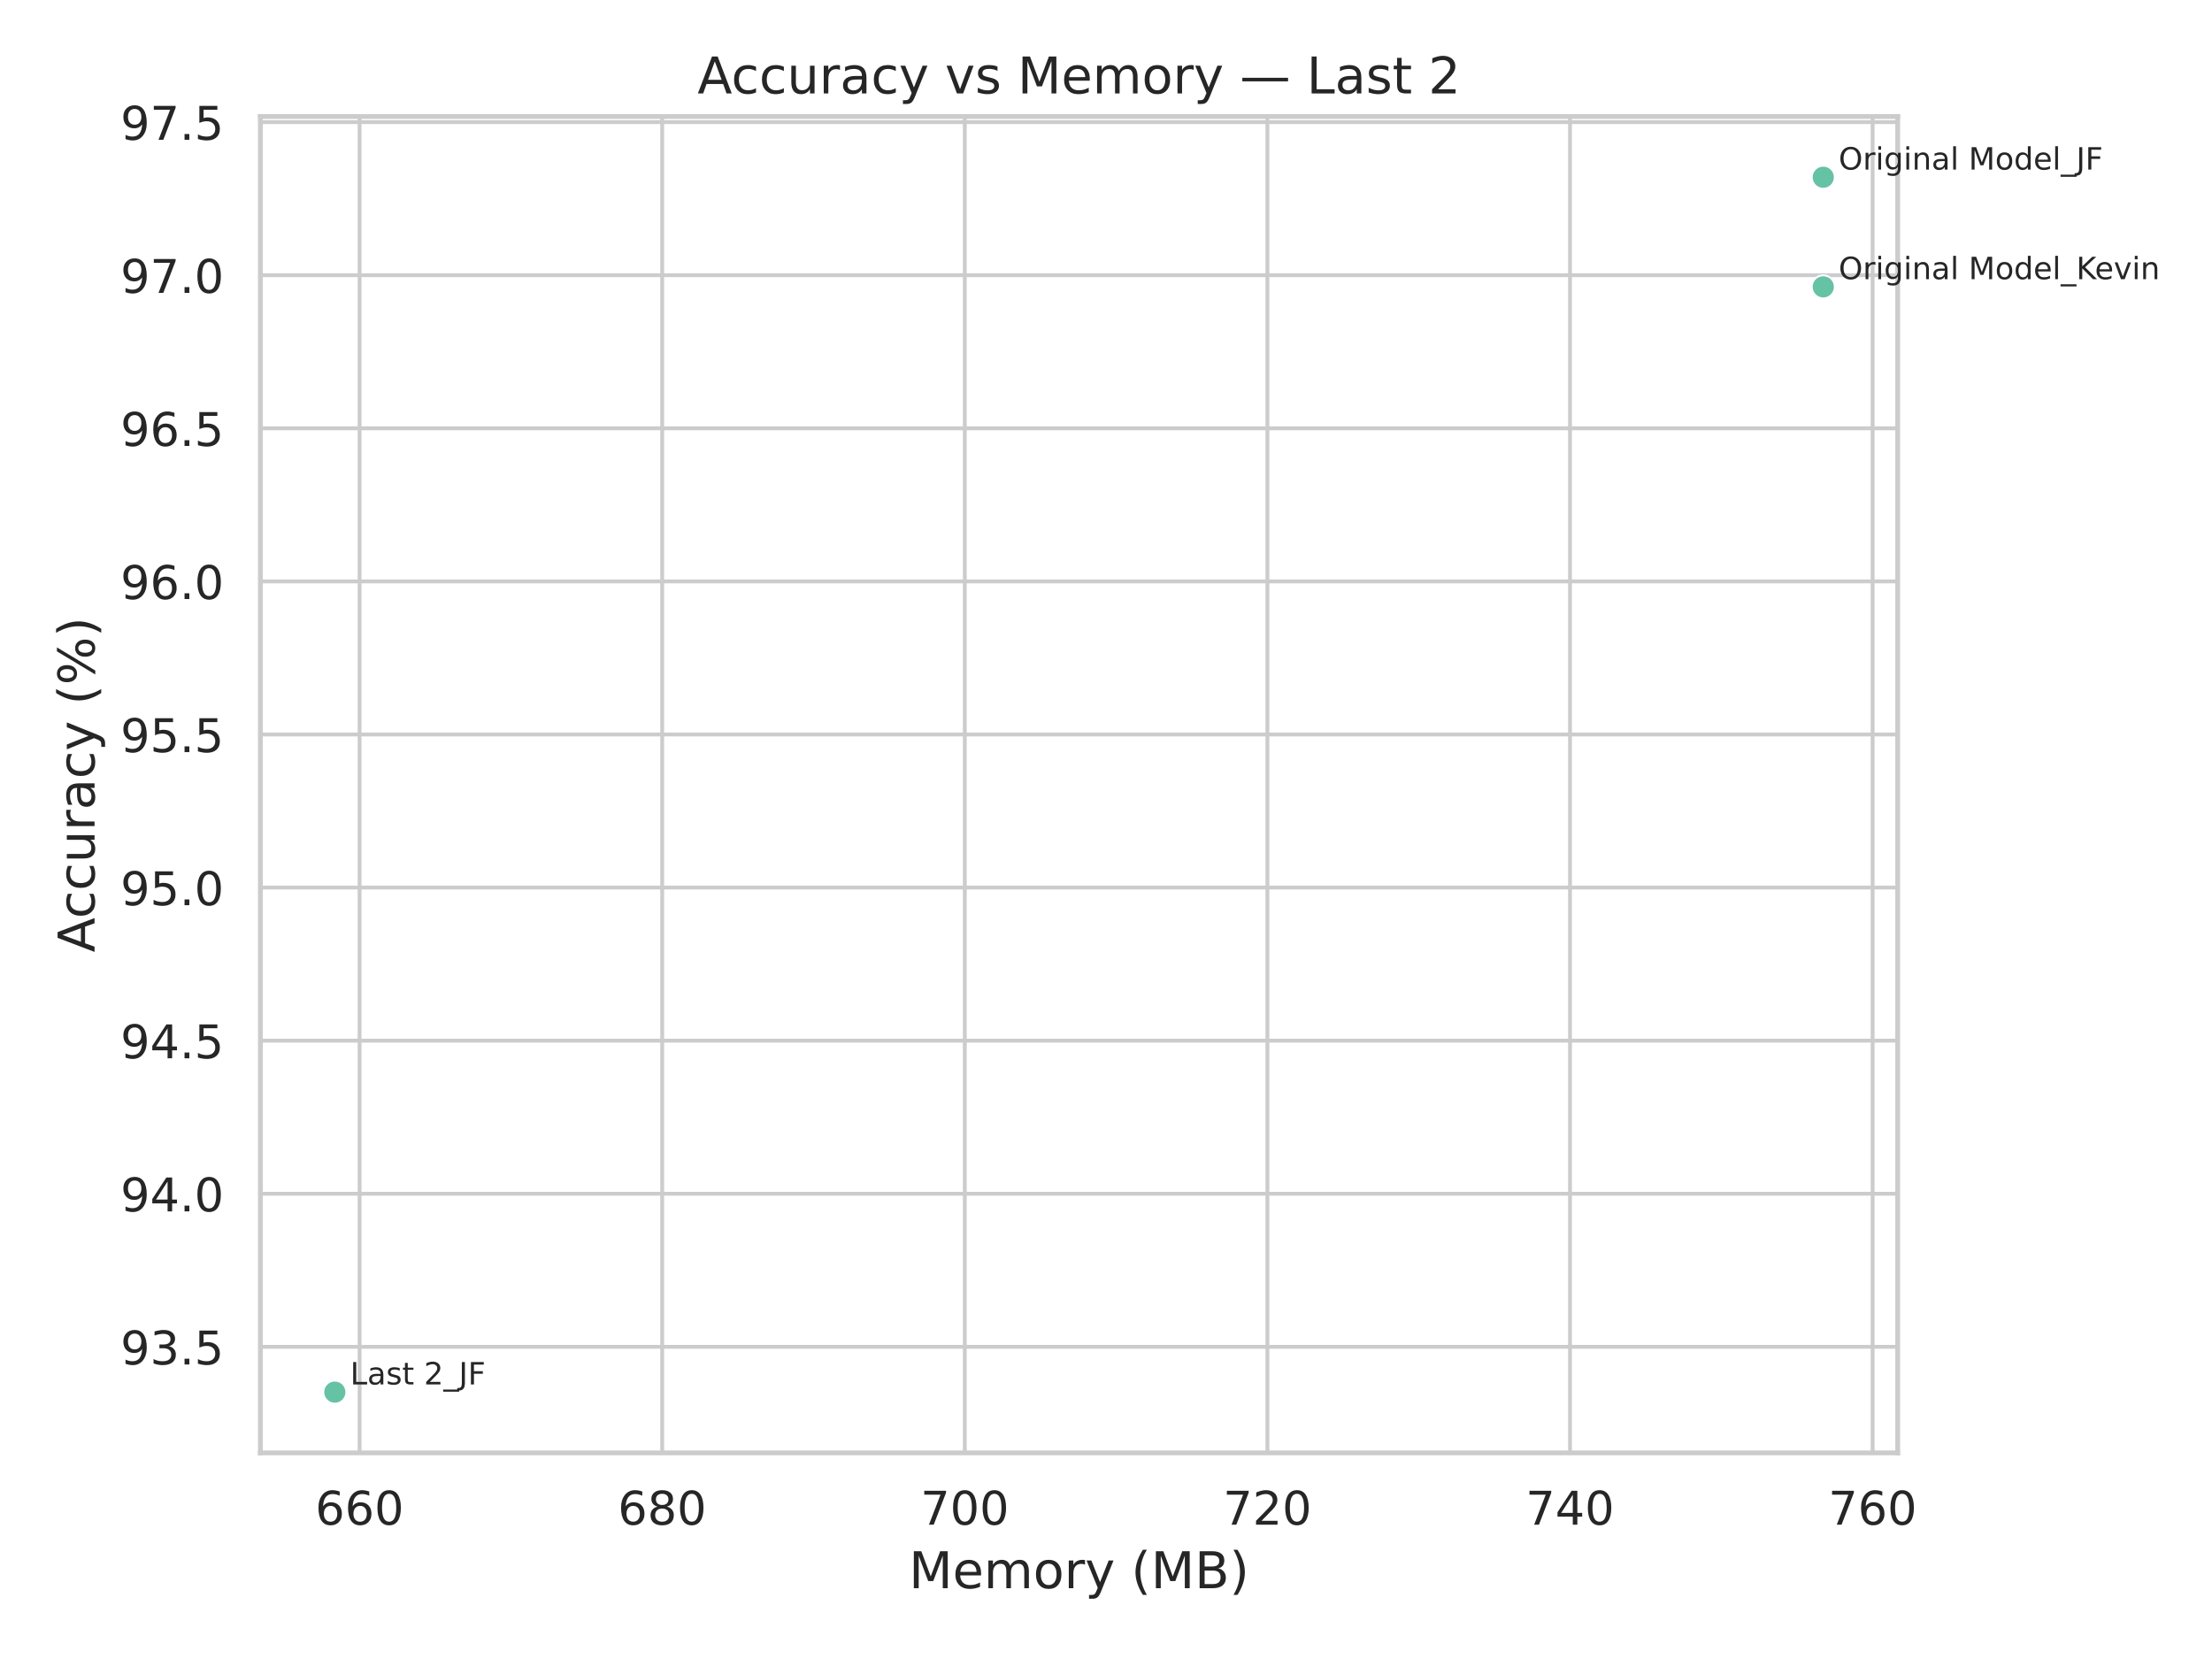
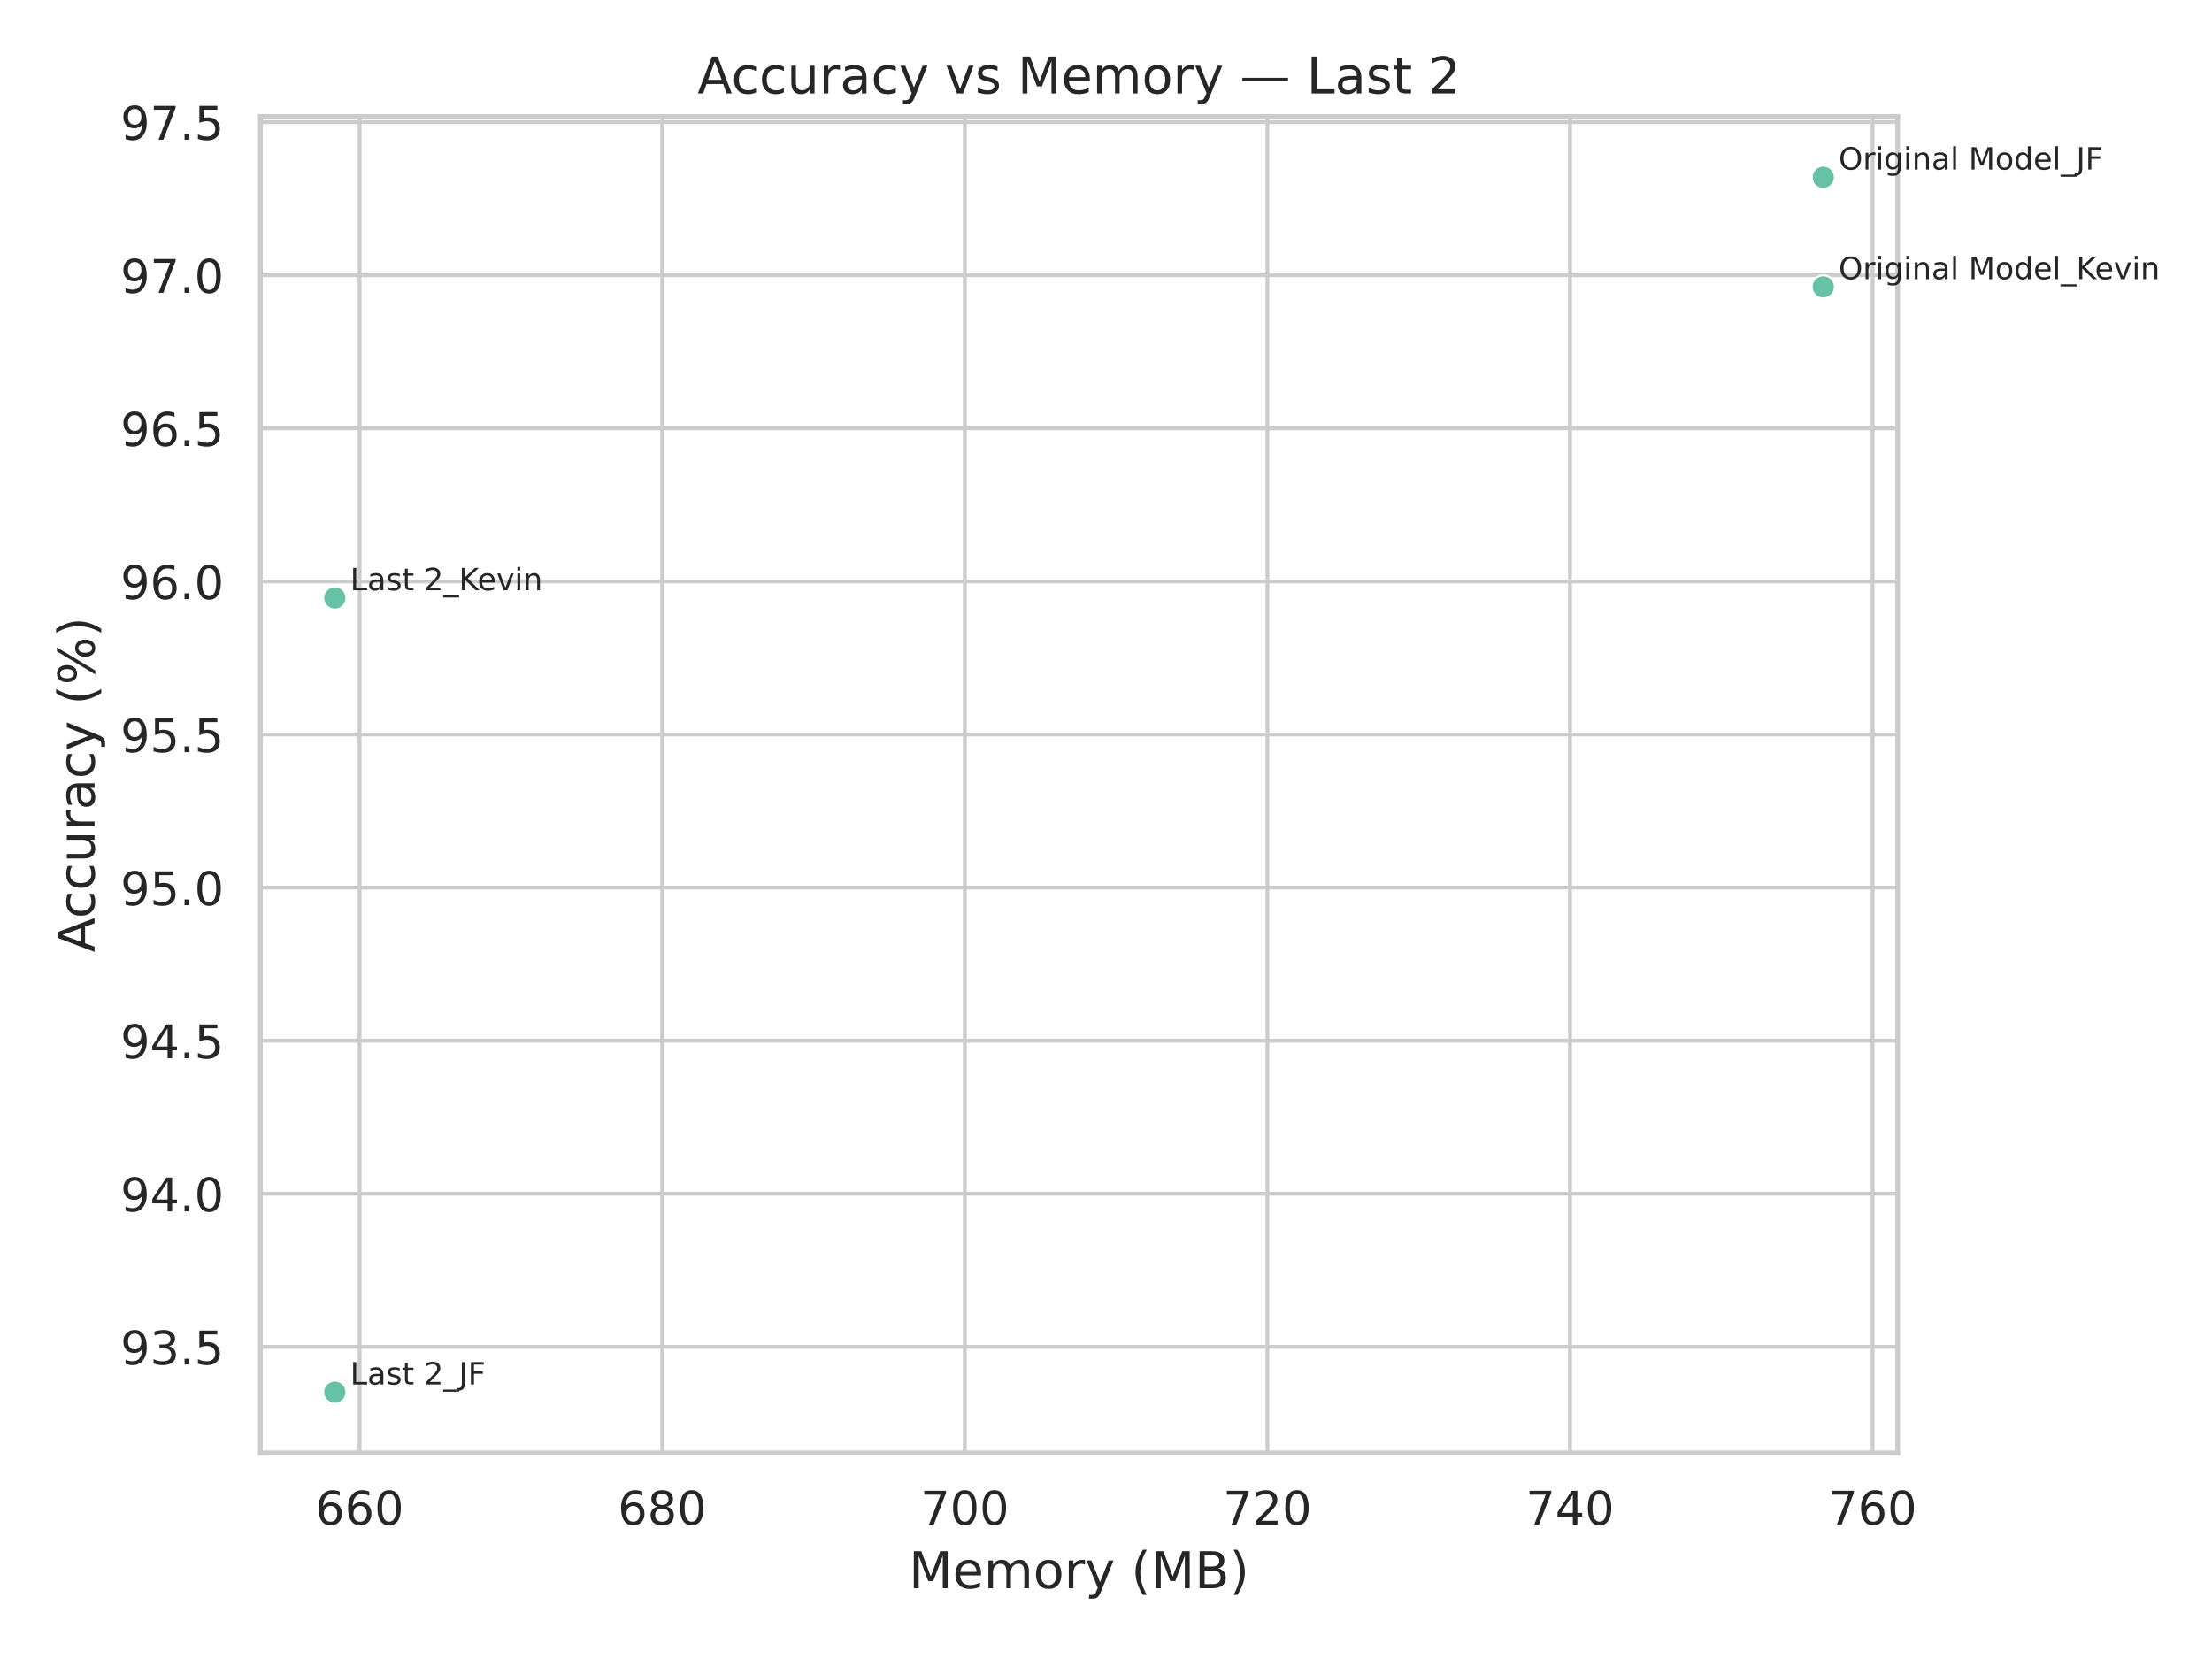
<svg xmlns="http://www.w3.org/2000/svg" xmlns:xlink="http://www.w3.org/1999/xlink" width="576pt" height="432pt" viewBox="0 0 576 432" version="1.1">
  <defs>
    <style type="text/css">*{stroke-linejoin: round; stroke-linecap: butt}</style>
  </defs>
  <g id="figure_1">
    <g id="patch_1">
      <path d="M 0 432  L 576 432  L 576 0  L 0 0  z " style="fill: #ffffff" />
    </g>
    <g id="axes_1">
      <g id="patch_2">
        <path d="M 67.806 378.324  L 494.155 378.324  L 494.155 30.336  L 67.806 30.336  z " style="fill: #ffffff" />
      </g>
      <g id="matplotlib.axis_1">
        <g id="xtick_1">
          <g id="line2d_1">
-             <path d="M 93.634 378.324  L 93.634 30.336  " clip-path="url(#p30d07619f2)" style="fill: none; stroke: #cccccc; stroke-linecap: round" />
+             <path d="M 93.634 378.324  L 93.634 30.336  " clip-path="url(#pe43fe1c347)" style="fill: none; stroke: #cccccc; stroke-linecap: round" />
          </g>
          <g id="text_1">
            <g style="fill: #262626" transform="translate(82.0861 397.0181) scale(0.121 -0.121)">
              <defs>
                <path id="DejaVuSans-36" d="M 2113 2584  Q 1688 2584 1439 2293  Q 1191 2003 1191 1497  Q 1191 994 1439 701  Q 1688 409 2113 409  Q 2538 409 2786 701  Q 3034 994 3034 1497  Q 3034 2003 2786 2293  Q 2538 2584 2113 2584  z M 3366 4563  L 3366 3988  Q 3128 4100 2886 4159  Q 2644 4219 2406 4219  Q 1781 4219 1451 3797  Q 1122 3375 1075 2522  Q 1259 2794 1537 2939  Q 1816 3084 2150 3084  Q 2853 3084 3261 2657  Q 3669 2231 3669 1497  Q 3669 778 3244 343  Q 2819 -91 2113 -91  Q 1303 -91 875 529  Q 447 1150 447 2328  Q 447 3434 972 4092  Q 1497 4750 2381 4750  Q 2619 4750 2861 4703  Q 3103 4656 3366 4563  z " transform="scale(0.015625)" />
                <path id="DejaVuSans-30" d="M 2034 4250  Q 1547 4250 1301 3770  Q 1056 3291 1056 2328  Q 1056 1369 1301 889  Q 1547 409 2034 409  Q 2525 409 2770 889  Q 3016 1369 3016 2328  Q 3016 3291 2770 3770  Q 2525 4250 2034 4250  z M 2034 4750  Q 2819 4750 3233 4129  Q 3647 3509 3647 2328  Q 3647 1150 3233 529  Q 2819 -91 2034 -91  Q 1250 -91 836 529  Q 422 1150 422 2328  Q 422 3509 836 4129  Q 1250 4750 2034 4750  z " transform="scale(0.015625)" />
              </defs>
              <use xlink:href="#DejaVuSans-36" />
              <use xlink:href="#DejaVuSans-36" transform="translate(63.62305 0)" />
              <use xlink:href="#DejaVuSans-30" transform="translate(127.2461 0)" />
            </g>
          </g>
        </g>
        <g id="xtick_2">
          <g id="line2d_2">
-             <path d="M 172.433 378.324  L 172.433 30.336  " clip-path="url(#p30d07619f2)" style="fill: none; stroke: #cccccc; stroke-linecap: round" />
+             <path d="M 172.433 378.324  L 172.433 30.336  " clip-path="url(#pe43fe1c347)" style="fill: none; stroke: #cccccc; stroke-linecap: round" />
          </g>
          <g id="text_2">
            <g style="fill: #262626" transform="translate(160.8846 397.0181) scale(0.121 -0.121)">
              <defs>
                <path id="DejaVuSans-38" d="M 2034 2216  Q 1584 2216 1326 1975  Q 1069 1734 1069 1313  Q 1069 891 1326 650  Q 1584 409 2034 409  Q 2484 409 2743 651  Q 3003 894 3003 1313  Q 3003 1734 2745 1975  Q 2488 2216 2034 2216  z M 1403 2484  Q 997 2584 770 2862  Q 544 3141 544 3541  Q 544 4100 942 4425  Q 1341 4750 2034 4750  Q 2731 4750 3128 4425  Q 3525 4100 3525 3541  Q 3525 3141 3298 2862  Q 3072 2584 2669 2484  Q 3125 2378 3379 2068  Q 3634 1759 3634 1313  Q 3634 634 3220 271  Q 2806 -91 2034 -91  Q 1263 -91 848 271  Q 434 634 434 1313  Q 434 1759 690 2068  Q 947 2378 1403 2484  z M 1172 3481  Q 1172 3119 1398 2916  Q 1625 2713 2034 2713  Q 2441 2713 2670 2916  Q 2900 3119 2900 3481  Q 2900 3844 2670 4047  Q 2441 4250 2034 4250  Q 1625 4250 1398 4047  Q 1172 3844 1172 3481  z " transform="scale(0.015625)" />
              </defs>
              <use xlink:href="#DejaVuSans-36" />
              <use xlink:href="#DejaVuSans-38" transform="translate(63.62305 0)" />
              <use xlink:href="#DejaVuSans-30" transform="translate(127.2461 0)" />
            </g>
          </g>
        </g>
        <g id="xtick_3">
          <g id="line2d_3">
-             <path d="M 251.231 378.324  L 251.231 30.336  " clip-path="url(#p30d07619f2)" style="fill: none; stroke: #cccccc; stroke-linecap: round" />
+             <path d="M 251.231 378.324  L 251.231 30.336  " clip-path="url(#pe43fe1c347)" style="fill: none; stroke: #cccccc; stroke-linecap: round" />
          </g>
          <g id="text_3">
            <g style="fill: #262626" transform="translate(239.683 397.0181) scale(0.121 -0.121)">
              <defs>
                <path id="DejaVuSans-37" d="M 525 4666  L 3525 4666  L 3525 4397  L 1831 0  L 1172 0  L 2766 4134  L 525 4134  L 525 4666  z " transform="scale(0.015625)" />
              </defs>
              <use xlink:href="#DejaVuSans-37" />
              <use xlink:href="#DejaVuSans-30" transform="translate(63.62305 0)" />
              <use xlink:href="#DejaVuSans-30" transform="translate(127.2461 0)" />
            </g>
          </g>
        </g>
        <g id="xtick_4">
          <g id="line2d_4">
-             <path d="M 330.029 378.324  L 330.029 30.336  " clip-path="url(#p30d07619f2)" style="fill: none; stroke: #cccccc; stroke-linecap: round" />
+             <path d="M 330.029 378.324  L 330.029 30.336  " clip-path="url(#pe43fe1c347)" style="fill: none; stroke: #cccccc; stroke-linecap: round" />
          </g>
          <g id="text_4">
            <g style="fill: #262626" transform="translate(318.4815 397.0181) scale(0.121 -0.121)">
              <defs>
                <path id="DejaVuSans-32" d="M 1228 531  L 3431 531  L 3431 0  L 469 0  L 469 531  Q 828 903 1448 1529  Q 2069 2156 2228 2338  Q 2531 2678 2651 2914  Q 2772 3150 2772 3378  Q 2772 3750 2511 3984  Q 2250 4219 1831 4219  Q 1534 4219 1204 4116  Q 875 4013 500 3803  L 500 4441  Q 881 4594 1212 4672  Q 1544 4750 1819 4750  Q 2544 4750 2975 4387  Q 3406 4025 3406 3419  Q 3406 3131 3298 2873  Q 3191 2616 2906 2266  Q 2828 2175 2409 1742  Q 1991 1309 1228 531  z " transform="scale(0.015625)" />
              </defs>
              <use xlink:href="#DejaVuSans-37" />
              <use xlink:href="#DejaVuSans-32" transform="translate(63.62305 0)" />
              <use xlink:href="#DejaVuSans-30" transform="translate(127.2461 0)" />
            </g>
          </g>
        </g>
        <g id="xtick_5">
          <g id="line2d_5">
-             <path d="M 408.828 378.324  L 408.828 30.336  " clip-path="url(#p30d07619f2)" style="fill: none; stroke: #cccccc; stroke-linecap: round" />
+             <path d="M 408.828 378.324  L 408.828 30.336  " clip-path="url(#pe43fe1c347)" style="fill: none; stroke: #cccccc; stroke-linecap: round" />
          </g>
          <g id="text_5">
            <g style="fill: #262626" transform="translate(397.2799 397.0181) scale(0.121 -0.121)">
              <defs>
                <path id="DejaVuSans-34" d="M 2419 4116  L 825 1625  L 2419 1625  L 2419 4116  z M 2253 4666  L 3047 4666  L 3047 1625  L 3713 1625  L 3713 1100  L 3047 1100  L 3047 0  L 2419 0  L 2419 1100  L 313 1100  L 313 1709  L 2253 4666  z " transform="scale(0.015625)" />
              </defs>
              <use xlink:href="#DejaVuSans-37" />
              <use xlink:href="#DejaVuSans-34" transform="translate(63.62305 0)" />
              <use xlink:href="#DejaVuSans-30" transform="translate(127.2461 0)" />
            </g>
          </g>
        </g>
        <g id="xtick_6">
          <g id="line2d_6">
-             <path d="M 487.626 378.324  L 487.626 30.336  " clip-path="url(#p30d07619f2)" style="fill: none; stroke: #cccccc; stroke-linecap: round" />
+             <path d="M 487.626 378.324  L 487.626 30.336  " clip-path="url(#pe43fe1c347)" style="fill: none; stroke: #cccccc; stroke-linecap: round" />
          </g>
          <g id="text_6">
            <g style="fill: #262626" transform="translate(476.0784 397.0181) scale(0.121 -0.121)">
              <use xlink:href="#DejaVuSans-37" />
              <use xlink:href="#DejaVuSans-36" transform="translate(63.62305 0)" />
              <use xlink:href="#DejaVuSans-30" transform="translate(127.2461 0)" />
            </g>
          </g>
        </g>
        <g id="text_7">
          <g style="fill: #262626" transform="translate(236.6676 413.5645) scale(0.132 -0.132)">
            <defs>
              <path id="DejaVuSans-4d" d="M 628 4666  L 1569 4666  L 2759 1491  L 3956 4666  L 4897 4666  L 4897 0  L 4281 0  L 4281 4097  L 3078 897  L 2444 897  L 1241 4097  L 1241 0  L 628 0  L 628 4666  z " transform="scale(0.015625)" />
              <path id="DejaVuSans-65" d="M 3597 1894  L 3597 1613  L 953 1613  Q 991 1019 1311 708  Q 1631 397 2203 397  Q 2534 397 2845 478  Q 3156 559 3463 722  L 3463 178  Q 3153 47 2828 -22  Q 2503 -91 2169 -91  Q 1331 -91 842 396  Q 353 884 353 1716  Q 353 2575 817 3079  Q 1281 3584 2069 3584  Q 2775 3584 3186 3129  Q 3597 2675 3597 1894  z M 3022 2063  Q 3016 2534 2758 2815  Q 2500 3097 2075 3097  Q 1594 3097 1305 2825  Q 1016 2553 972 2059  L 3022 2063  z " transform="scale(0.015625)" />
              <path id="DejaVuSans-6d" d="M 3328 2828  Q 3544 3216 3844 3400  Q 4144 3584 4550 3584  Q 5097 3584 5394 3201  Q 5691 2819 5691 2113  L 5691 0  L 5113 0  L 5113 2094  Q 5113 2597 4934 2840  Q 4756 3084 4391 3084  Q 3944 3084 3684 2787  Q 3425 2491 3425 1978  L 3425 0  L 2847 0  L 2847 2094  Q 2847 2600 2669 2842  Q 2491 3084 2119 3084  Q 1678 3084 1418 2786  Q 1159 2488 1159 1978  L 1159 0  L 581 0  L 581 3500  L 1159 3500  L 1159 2956  Q 1356 3278 1631 3431  Q 1906 3584 2284 3584  Q 2666 3584 2933 3390  Q 3200 3197 3328 2828  z " transform="scale(0.015625)" />
              <path id="DejaVuSans-6f" d="M 1959 3097  Q 1497 3097 1228 2736  Q 959 2375 959 1747  Q 959 1119 1226 758  Q 1494 397 1959 397  Q 2419 397 2687 759  Q 2956 1122 2956 1747  Q 2956 2369 2687 2733  Q 2419 3097 1959 3097  z M 1959 3584  Q 2709 3584 3137 3096  Q 3566 2609 3566 1747  Q 3566 888 3137 398  Q 2709 -91 1959 -91  Q 1206 -91 779 398  Q 353 888 353 1747  Q 353 2609 779 3096  Q 1206 3584 1959 3584  z " transform="scale(0.015625)" />
              <path id="DejaVuSans-72" d="M 2631 2963  Q 2534 3019 2420 3045  Q 2306 3072 2169 3072  Q 1681 3072 1420 2755  Q 1159 2438 1159 1844  L 1159 0  L 581 0  L 581 3500  L 1159 3500  L 1159 2956  Q 1341 3275 1631 3429  Q 1922 3584 2338 3584  Q 2397 3584 2469 3576  Q 2541 3569 2628 3553  L 2631 2963  z " transform="scale(0.015625)" />
              <path id="DejaVuSans-79" d="M 2059 -325  Q 1816 -950 1584 -1140  Q 1353 -1331 966 -1331  L 506 -1331  L 506 -850  L 844 -850  Q 1081 -850 1212 -737  Q 1344 -625 1503 -206  L 1606 56  L 191 3500  L 800 3500  L 1894 763  L 2988 3500  L 3597 3500  L 2059 -325  z " transform="scale(0.015625)" />
              <path id="DejaVuSans-20" transform="scale(0.015625)" />
              <path id="DejaVuSans-28" d="M 1984 4856  Q 1566 4138 1362 3434  Q 1159 2731 1159 2009  Q 1159 1288 1364 580  Q 1569 -128 1984 -844  L 1484 -844  Q 1016 -109 783 600  Q 550 1309 550 2009  Q 550 2706 781 3412  Q 1013 4119 1484 4856  L 1984 4856  z " transform="scale(0.015625)" />
              <path id="DejaVuSans-42" d="M 1259 2228  L 1259 519  L 2272 519  Q 2781 519 3026 730  Q 3272 941 3272 1375  Q 3272 1813 3026 2020  Q 2781 2228 2272 2228  L 1259 2228  z M 1259 4147  L 1259 2741  L 2194 2741  Q 2656 2741 2882 2914  Q 3109 3088 3109 3444  Q 3109 3797 2882 3972  Q 2656 4147 2194 4147  L 1259 4147  z M 628 4666  L 2241 4666  Q 2963 4666 3353 4366  Q 3744 4066 3744 3513  Q 3744 3084 3544 2831  Q 3344 2578 2956 2516  Q 3422 2416 3680 2098  Q 3938 1781 3938 1306  Q 3938 681 3513 340  Q 3088 0 2303 0  L 628 0  L 628 4666  z " transform="scale(0.015625)" />
              <path id="DejaVuSans-29" d="M 513 4856  L 1013 4856  Q 1481 4119 1714 3412  Q 1947 2706 1947 2009  Q 1947 1309 1714 600  Q 1481 -109 1013 -844  L 513 -844  Q 928 -128 1133 580  Q 1338 1288 1338 2009  Q 1338 2731 1133 3434  Q 928 4138 513 4856  z " transform="scale(0.015625)" />
            </defs>
            <use xlink:href="#DejaVuSans-4d" />
            <use xlink:href="#DejaVuSans-65" transform="translate(86.2793 0)" />
            <use xlink:href="#DejaVuSans-6d" transform="translate(147.8027 0)" />
            <use xlink:href="#DejaVuSans-6f" transform="translate(245.2148 0)" />
            <use xlink:href="#DejaVuSans-72" transform="translate(306.3965 0)" />
            <use xlink:href="#DejaVuSans-79" transform="translate(347.5098 0)" />
            <use xlink:href="#DejaVuSans-20" transform="translate(406.6895 0)" />
            <use xlink:href="#DejaVuSans-28" transform="translate(438.4766 0)" />
            <use xlink:href="#DejaVuSans-4d" transform="translate(477.4902 0)" />
            <use xlink:href="#DejaVuSans-42" transform="translate(563.7695 0)" />
            <use xlink:href="#DejaVuSans-29" transform="translate(632.373 0)" />
          </g>
        </g>
      </g>
      <g id="matplotlib.axis_2">
        <g id="ytick_1">
          <g id="line2d_7">
-             <path d="M 67.806 350.707  L 494.155 350.707  " clip-path="url(#p30d07619f2)" style="fill: none; stroke: #cccccc; stroke-linecap: round" />
+             <path d="M 67.806 350.707  L 494.155 350.707  " clip-path="url(#pe43fe1c347)" style="fill: none; stroke: #cccccc; stroke-linecap: round" />
          </g>
          <g id="text_8">
            <g style="fill: #262626" transform="translate(31.36459 355.304) scale(0.121 -0.121)">
              <defs>
                <path id="DejaVuSans-39" d="M 703 97  L 703 672  Q 941 559 1184 500  Q 1428 441 1663 441  Q 2288 441 2617 861  Q 2947 1281 2994 2138  Q 2813 1869 2534 1725  Q 2256 1581 1919 1581  Q 1219 1581 811 2004  Q 403 2428 403 3163  Q 403 3881 828 4315  Q 1253 4750 1959 4750  Q 2769 4750 3195 4129  Q 3622 3509 3622 2328  Q 3622 1225 3098 567  Q 2575 -91 1691 -91  Q 1453 -91 1209 -44  Q 966 3 703 97  z M 1959 2075  Q 2384 2075 2632 2365  Q 2881 2656 2881 3163  Q 2881 3666 2632 3958  Q 2384 4250 1959 4250  Q 1534 4250 1286 3958  Q 1038 3666 1038 3163  Q 1038 2656 1286 2365  Q 1534 2075 1959 2075  z " transform="scale(0.015625)" />
                <path id="DejaVuSans-33" d="M 2597 2516  Q 3050 2419 3304 2112  Q 3559 1806 3559 1356  Q 3559 666 3084 287  Q 2609 -91 1734 -91  Q 1441 -91 1130 -33  Q 819 25 488 141  L 488 750  Q 750 597 1062 519  Q 1375 441 1716 441  Q 2309 441 2620 675  Q 2931 909 2931 1356  Q 2931 1769 2642 2001  Q 2353 2234 1838 2234  L 1294 2234  L 1294 2753  L 1863 2753  Q 2328 2753 2575 2939  Q 2822 3125 2822 3475  Q 2822 3834 2567 4026  Q 2313 4219 1838 4219  Q 1578 4219 1281 4162  Q 984 4106 628 3988  L 628 4550  Q 988 4650 1302 4700  Q 1616 4750 1894 4750  Q 2613 4750 3031 4423  Q 3450 4097 3450 3541  Q 3450 3153 3228 2886  Q 3006 2619 2597 2516  z " transform="scale(0.015625)" />
                <path id="DejaVuSans-2e" d="M 684 794  L 1344 794  L 1344 0  L 684 0  L 684 794  z " transform="scale(0.015625)" />
                <path id="DejaVuSans-35" d="M 691 4666  L 3169 4666  L 3169 4134  L 1269 4134  L 1269 2991  Q 1406 3038 1543 3061  Q 1681 3084 1819 3084  Q 2600 3084 3056 2656  Q 3513 2228 3513 1497  Q 3513 744 3044 326  Q 2575 -91 1722 -91  Q 1428 -91 1123 -41  Q 819 9 494 109  L 494 744  Q 775 591 1075 516  Q 1375 441 1709 441  Q 2250 441 2565 725  Q 2881 1009 2881 1497  Q 2881 1984 2565 2268  Q 2250 2553 1709 2553  Q 1456 2553 1204 2497  Q 953 2441 691 2322  L 691 4666  z " transform="scale(0.015625)" />
              </defs>
              <use xlink:href="#DejaVuSans-39" />
              <use xlink:href="#DejaVuSans-33" transform="translate(63.62305 0)" />
              <use xlink:href="#DejaVuSans-2e" transform="translate(127.2461 0)" />
              <use xlink:href="#DejaVuSans-35" transform="translate(159.0332 0)" />
            </g>
          </g>
        </g>
        <g id="ytick_2">
          <g id="line2d_8">
-             <path d="M 67.806 310.844  L 494.155 310.844  " clip-path="url(#p30d07619f2)" style="fill: none; stroke: #cccccc; stroke-linecap: round" />
+             <path d="M 67.806 310.844  L 494.155 310.844  " clip-path="url(#pe43fe1c347)" style="fill: none; stroke: #cccccc; stroke-linecap: round" />
          </g>
          <g id="text_9">
            <g style="fill: #262626" transform="translate(31.36459 315.441) scale(0.121 -0.121)">
              <use xlink:href="#DejaVuSans-39" />
              <use xlink:href="#DejaVuSans-34" transform="translate(63.62305 0)" />
              <use xlink:href="#DejaVuSans-2e" transform="translate(127.2461 0)" />
              <use xlink:href="#DejaVuSans-30" transform="translate(159.0332 0)" />
            </g>
          </g>
        </g>
        <g id="ytick_3">
          <g id="line2d_9">
-             <path d="M 67.806 270.981  L 494.155 270.981  " clip-path="url(#p30d07619f2)" style="fill: none; stroke: #cccccc; stroke-linecap: round" />
+             <path d="M 67.806 270.981  L 494.155 270.981  " clip-path="url(#pe43fe1c347)" style="fill: none; stroke: #cccccc; stroke-linecap: round" />
          </g>
          <g id="text_10">
            <g style="fill: #262626" transform="translate(31.36459 275.578) scale(0.121 -0.121)">
              <use xlink:href="#DejaVuSans-39" />
              <use xlink:href="#DejaVuSans-34" transform="translate(63.62305 0)" />
              <use xlink:href="#DejaVuSans-2e" transform="translate(127.2461 0)" />
              <use xlink:href="#DejaVuSans-35" transform="translate(159.0332 0)" />
            </g>
          </g>
        </g>
        <g id="ytick_4">
          <g id="line2d_10">
-             <path d="M 67.806 231.118  L 494.155 231.118  " clip-path="url(#p30d07619f2)" style="fill: none; stroke: #cccccc; stroke-linecap: round" />
+             <path d="M 67.806 231.118  L 494.155 231.118  " clip-path="url(#pe43fe1c347)" style="fill: none; stroke: #cccccc; stroke-linecap: round" />
          </g>
          <g id="text_11">
            <g style="fill: #262626" transform="translate(31.36459 235.715) scale(0.121 -0.121)">
              <use xlink:href="#DejaVuSans-39" />
              <use xlink:href="#DejaVuSans-35" transform="translate(63.62305 0)" />
              <use xlink:href="#DejaVuSans-2e" transform="translate(127.2461 0)" />
              <use xlink:href="#DejaVuSans-30" transform="translate(159.0332 0)" />
            </g>
          </g>
        </g>
        <g id="ytick_5">
          <g id="line2d_11">
-             <path d="M 67.806 191.255  L 494.155 191.255  " clip-path="url(#p30d07619f2)" style="fill: none; stroke: #cccccc; stroke-linecap: round" />
+             <path d="M 67.806 191.255  L 494.155 191.255  " clip-path="url(#pe43fe1c347)" style="fill: none; stroke: #cccccc; stroke-linecap: round" />
          </g>
          <g id="text_12">
            <g style="fill: #262626" transform="translate(31.36459 195.852) scale(0.121 -0.121)">
              <use xlink:href="#DejaVuSans-39" />
              <use xlink:href="#DejaVuSans-35" transform="translate(63.62305 0)" />
              <use xlink:href="#DejaVuSans-2e" transform="translate(127.2461 0)" />
              <use xlink:href="#DejaVuSans-35" transform="translate(159.0332 0)" />
            </g>
          </g>
        </g>
        <g id="ytick_6">
          <g id="line2d_12">
-             <path d="M 67.806 151.392  L 494.155 151.392  " clip-path="url(#p30d07619f2)" style="fill: none; stroke: #cccccc; stroke-linecap: round" />
+             <path d="M 67.806 151.392  L 494.155 151.392  " clip-path="url(#pe43fe1c347)" style="fill: none; stroke: #cccccc; stroke-linecap: round" />
          </g>
          <g id="text_13">
            <g style="fill: #262626" transform="translate(31.36459 155.989) scale(0.121 -0.121)">
              <use xlink:href="#DejaVuSans-39" />
              <use xlink:href="#DejaVuSans-36" transform="translate(63.62305 0)" />
              <use xlink:href="#DejaVuSans-2e" transform="translate(127.2461 0)" />
              <use xlink:href="#DejaVuSans-30" transform="translate(159.0332 0)" />
            </g>
          </g>
        </g>
        <g id="ytick_7">
          <g id="line2d_13">
-             <path d="M 67.806 111.529  L 494.155 111.529  " clip-path="url(#p30d07619f2)" style="fill: none; stroke: #cccccc; stroke-linecap: round" />
+             <path d="M 67.806 111.529  L 494.155 111.529  " clip-path="url(#pe43fe1c347)" style="fill: none; stroke: #cccccc; stroke-linecap: round" />
          </g>
          <g id="text_14">
            <g style="fill: #262626" transform="translate(31.36459 116.126) scale(0.121 -0.121)">
              <use xlink:href="#DejaVuSans-39" />
              <use xlink:href="#DejaVuSans-36" transform="translate(63.62305 0)" />
              <use xlink:href="#DejaVuSans-2e" transform="translate(127.2461 0)" />
              <use xlink:href="#DejaVuSans-35" transform="translate(159.0332 0)" />
            </g>
          </g>
        </g>
        <g id="ytick_8">
          <g id="line2d_14">
-             <path d="M 67.806 71.666  L 494.155 71.666  " clip-path="url(#p30d07619f2)" style="fill: none; stroke: #cccccc; stroke-linecap: round" />
+             <path d="M 67.806 71.666  L 494.155 71.666  " clip-path="url(#pe43fe1c347)" style="fill: none; stroke: #cccccc; stroke-linecap: round" />
          </g>
          <g id="text_15">
            <g style="fill: #262626" transform="translate(31.36459 76.26301) scale(0.121 -0.121)">
              <use xlink:href="#DejaVuSans-39" />
              <use xlink:href="#DejaVuSans-37" transform="translate(63.62305 0)" />
              <use xlink:href="#DejaVuSans-2e" transform="translate(127.2461 0)" />
              <use xlink:href="#DejaVuSans-30" transform="translate(159.0332 0)" />
            </g>
          </g>
        </g>
        <g id="ytick_9">
          <g id="line2d_15">
-             <path d="M 67.806 31.803  L 494.155 31.803  " clip-path="url(#p30d07619f2)" style="fill: none; stroke: #cccccc; stroke-linecap: round" />
+             <path d="M 67.806 31.803  L 494.155 31.803  " clip-path="url(#pe43fe1c347)" style="fill: none; stroke: #cccccc; stroke-linecap: round" />
          </g>
          <g id="text_16">
            <g style="fill: #262626" transform="translate(31.36459 36.40001) scale(0.121 -0.121)">
              <use xlink:href="#DejaVuSans-39" />
              <use xlink:href="#DejaVuSans-37" transform="translate(63.62305 0)" />
              <use xlink:href="#DejaVuSans-2e" transform="translate(127.2461 0)" />
              <use xlink:href="#DejaVuSans-35" transform="translate(159.0332 0)" />
            </g>
          </g>
        </g>
        <g id="text_17">
          <g style="fill: #262626" transform="translate(24.61941 247.9818) rotate(-90) scale(0.132 -0.132)">
            <defs>
              <path id="DejaVuSans-41" d="M 2188 4044  L 1331 1722  L 3047 1722  L 2188 4044  z M 1831 4666  L 2547 4666  L 4325 0  L 3669 0  L 3244 1197  L 1141 1197  L 716 0  L 50 0  L 1831 4666  z " transform="scale(0.015625)" />
              <path id="DejaVuSans-63" d="M 3122 3366  L 3122 2828  Q 2878 2963 2633 3030  Q 2388 3097 2138 3097  Q 1578 3097 1268 2742  Q 959 2388 959 1747  Q 959 1106 1268 751  Q 1578 397 2138 397  Q 2388 397 2633 464  Q 2878 531 3122 666  L 3122 134  Q 2881 22 2623 -34  Q 2366 -91 2075 -91  Q 1284 -91 818 406  Q 353 903 353 1747  Q 353 2603 823 3093  Q 1294 3584 2113 3584  Q 2378 3584 2631 3529  Q 2884 3475 3122 3366  z " transform="scale(0.015625)" />
              <path id="DejaVuSans-75" d="M 544 1381  L 544 3500  L 1119 3500  L 1119 1403  Q 1119 906 1312 657  Q 1506 409 1894 409  Q 2359 409 2629 706  Q 2900 1003 2900 1516  L 2900 3500  L 3475 3500  L 3475 0  L 2900 0  L 2900 538  Q 2691 219 2414 64  Q 2138 -91 1772 -91  Q 1169 -91 856 284  Q 544 659 544 1381  z M 1991 3584  L 1991 3584  z " transform="scale(0.015625)" />
              <path id="DejaVuSans-61" d="M 2194 1759  Q 1497 1759 1228 1600  Q 959 1441 959 1056  Q 959 750 1161 570  Q 1363 391 1709 391  Q 2188 391 2477 730  Q 2766 1069 2766 1631  L 2766 1759  L 2194 1759  z M 3341 1997  L 3341 0  L 2766 0  L 2766 531  Q 2569 213 2275 61  Q 1981 -91 1556 -91  Q 1019 -91 701 211  Q 384 513 384 1019  Q 384 1609 779 1909  Q 1175 2209 1959 2209  L 2766 2209  L 2766 2266  Q 2766 2663 2505 2880  Q 2244 3097 1772 3097  Q 1472 3097 1187 3025  Q 903 2953 641 2809  L 641 3341  Q 956 3463 1253 3523  Q 1550 3584 1831 3584  Q 2591 3584 2966 3190  Q 3341 2797 3341 1997  z " transform="scale(0.015625)" />
              <path id="DejaVuSans-25" d="M 4653 2053  Q 4381 2053 4226 1822  Q 4072 1591 4072 1178  Q 4072 772 4226 539  Q 4381 306 4653 306  Q 4919 306 5073 539  Q 5228 772 5228 1178  Q 5228 1588 5073 1820  Q 4919 2053 4653 2053  z M 4653 2450  Q 5147 2450 5437 2106  Q 5728 1763 5728 1178  Q 5728 594 5436 251  Q 5144 -91 4653 -91  Q 4153 -91 3862 251  Q 3572 594 3572 1178  Q 3572 1766 3864 2108  Q 4156 2450 4653 2450  z M 1428 4353  Q 1159 4353 1004 4120  Q 850 3888 850 3481  Q 850 3069 1003 2837  Q 1156 2606 1428 2606  Q 1700 2606 1854 2837  Q 2009 3069 2009 3481  Q 2009 3884 1853 4118  Q 1697 4353 1428 4353  z M 4250 4750  L 4750 4750  L 1831 -91  L 1331 -91  L 4250 4750  z M 1428 4750  Q 1922 4750 2215 4408  Q 2509 4066 2509 3481  Q 2509 2891 2217 2550  Q 1925 2209 1428 2209  Q 931 2209 642 2551  Q 353 2894 353 3481  Q 353 4063 643 4406  Q 934 4750 1428 4750  z " transform="scale(0.015625)" />
            </defs>
            <use xlink:href="#DejaVuSans-41" />
            <use xlink:href="#DejaVuSans-63" transform="translate(66.6582 0)" />
            <use xlink:href="#DejaVuSans-63" transform="translate(121.6387 0)" />
            <use xlink:href="#DejaVuSans-75" transform="translate(176.6191 0)" />
            <use xlink:href="#DejaVuSans-72" transform="translate(239.998 0)" />
            <use xlink:href="#DejaVuSans-61" transform="translate(281.1113 0)" />
            <use xlink:href="#DejaVuSans-63" transform="translate(342.3906 0)" />
            <use xlink:href="#DejaVuSans-79" transform="translate(397.3711 0)" />
            <use xlink:href="#DejaVuSans-20" transform="translate(456.5508 0)" />
            <use xlink:href="#DejaVuSans-28" transform="translate(488.3379 0)" />
            <use xlink:href="#DejaVuSans-25" transform="translate(527.3516 0)" />
            <use xlink:href="#DejaVuSans-29" transform="translate(622.3711 0)" />
          </g>
        </g>
      </g>
      <g id="PathCollection_1">
        <defs>
-           <path id="m491206e0f1" d="M 0 3  C 0.796 3 1.559 2.684 2.121 2.121  C 2.684 1.559 3 0.796 3 0  C 3 -0.796 2.684 -1.559 2.121 -2.121  C 1.559 -2.684 0.796 -3 0 -3  C -0.796 -3 -1.559 -2.684 -2.121 -2.121  C -2.684 -1.559 -3 -0.796 -3 0  C -3 0.796 -2.684 1.559 -2.121 2.121  C -1.559 2.684 -0.796 3 0 3  z " style="stroke: #ffffff; stroke-width: 0.48" />
+           <path id="m3f087b289a" d="M 0 3  C 0.796 3 1.559 2.684 2.121 2.121  C 2.684 1.559 3 0.796 3 0  C 3 -0.796 2.684 -1.559 2.121 -2.121  C 1.559 -2.684 0.796 -3 0 -3  C -0.796 -3 -1.559 -2.684 -2.121 -2.121  C -2.684 -1.559 -3 -0.796 -3 0  C -3 0.796 -2.684 1.559 -2.121 2.121  C -1.559 2.684 -0.796 3 0 3  z " style="stroke: #ffffff; stroke-width: 0.48" />
        </defs>
-         <g clip-path="url(#p30d07619f2)">
-           <use xlink:href="#m491206e0f1" x="474.775" y="74.696" style="fill: #66c2a5; stroke: #ffffff; stroke-width: 0.48" />
-           <use xlink:href="#m491206e0f1" x="87.185" y="362.506" style="fill: #66c2a5; stroke: #ffffff; stroke-width: 0.48" />
-           <use xlink:href="#m491206e0f1" x="474.775" y="46.154" style="fill: #66c2a5; stroke: #ffffff; stroke-width: 0.48" />
+         <g clip-path="url(#pe43fe1c347)">
+           <use xlink:href="#m3f087b289a" x="87.185" y="155.697" style="fill: #66c2a5; stroke: #ffffff; stroke-width: 0.48" />
+           <use xlink:href="#m3f087b289a" x="474.775" y="74.696" style="fill: #66c2a5; stroke: #ffffff; stroke-width: 0.48" />
+           <use xlink:href="#m3f087b289a" x="87.185" y="362.506" style="fill: #66c2a5; stroke: #ffffff; stroke-width: 0.48" />
+           <use xlink:href="#m3f087b289a" x="474.775" y="46.154" style="fill: #66c2a5; stroke: #ffffff; stroke-width: 0.48" />
        </g>
      </g>
      <g id="patch_3">
        <path d="M 67.806 378.324  L 67.806 30.336  " style="fill: none; stroke: #cccccc; stroke-width: 1.25; stroke-linejoin: miter; stroke-linecap: square" />
      </g>
      <g id="patch_4">
        <path d="M 494.155 378.324  L 494.155 30.336  " style="fill: none; stroke: #cccccc; stroke-width: 1.25; stroke-linejoin: miter; stroke-linecap: square" />
      </g>
      <g id="patch_5">
        <path d="M 67.806 378.324  L 494.155 378.324  " style="fill: none; stroke: #cccccc; stroke-width: 1.25; stroke-linejoin: miter; stroke-linecap: square" />
      </g>
      <g id="patch_6">
        <path d="M 67.806 30.336  L 494.155 30.336  " style="fill: none; stroke: #cccccc; stroke-width: 1.25; stroke-linejoin: miter; stroke-linecap: square" />
      </g>
      <g id="text_18">
+         <g style="fill: #262626" transform="translate(91.1855 153.6971) scale(0.08 -0.08)">
+           <defs>
+             <path id="DejaVuSans-4c" d="M 628 4666  L 1259 4666  L 1259 531  L 3531 531  L 3531 0  L 628 0  L 628 4666  z " transform="scale(0.015625)" />
+             <path id="DejaVuSans-73" d="M 2834 3397  L 2834 2853  Q 2591 2978 2328 3040  Q 2066 3103 1784 3103  Q 1356 3103 1142 2972  Q 928 2841 928 2578  Q 928 2378 1081 2264  Q 1234 2150 1697 2047  L 1894 2003  Q 2506 1872 2764 1633  Q 3022 1394 3022 966  Q 3022 478 2636 193  Q 2250 -91 1575 -91  Q 1294 -91 989 -36  Q 684 19 347 128  L 347 722  Q 666 556 975 473  Q 1284 391 1588 391  Q 1994 391 2212 530  Q 2431 669 2431 922  Q 2431 1156 2273 1281  Q 2116 1406 1581 1522  L 1381 1569  Q 847 1681 609 1914  Q 372 2147 372 2553  Q 372 3047 722 3315  Q 1072 3584 1716 3584  Q 2034 3584 2315 3537  Q 2597 3491 2834 3397  z " transform="scale(0.015625)" />
+             <path id="DejaVuSans-74" d="M 1172 4494  L 1172 3500  L 2356 3500  L 2356 3053  L 1172 3053  L 1172 1153  Q 1172 725 1289 603  Q 1406 481 1766 481  L 2356 481  L 2356 0  L 1766 0  Q 1100 0 847 248  Q 594 497 594 1153  L 594 3053  L 172 3053  L 172 3500  L 594 3500  L 594 4494  L 1172 4494  z " transform="scale(0.015625)" />
+             <path id="DejaVuSans-5f" d="M 3263 -1063  L 3263 -1509  L -63 -1509  L -63 -1063  L 3263 -1063  z " transform="scale(0.015625)" />
+             <path id="DejaVuSans-4b" d="M 628 4666  L 1259 4666  L 1259 2694  L 3353 4666  L 4166 4666  L 1850 2491  L 4331 0  L 3500 0  L 1259 2247  L 1259 0  L 628 0  L 628 4666  z " transform="scale(0.015625)" />
+             <path id="DejaVuSans-76" d="M 191 3500  L 800 3500  L 1894 563  L 2988 3500  L 3597 3500  L 2284 0  L 1503 0  L 191 3500  z " transform="scale(0.015625)" />
+             <path id="DejaVuSans-69" d="M 603 3500  L 1178 3500  L 1178 0  L 603 0  L 603 3500  z M 603 4863  L 1178 4863  L 1178 4134  L 603 4134  L 603 4863  z " transform="scale(0.015625)" />
+             <path id="DejaVuSans-6e" d="M 3513 2113  L 3513 0  L 2938 0  L 2938 2094  Q 2938 2591 2744 2837  Q 2550 3084 2163 3084  Q 1697 3084 1428 2787  Q 1159 2491 1159 1978  L 1159 0  L 581 0  L 581 3500  L 1159 3500  L 1159 2956  Q 1366 3272 1645 3428  Q 1925 3584 2291 3584  Q 2894 3584 3203 3211  Q 3513 2838 3513 2113  z " transform="scale(0.015625)" />
+           </defs>
+           <use xlink:href="#DejaVuSans-4c" />
+           <use xlink:href="#DejaVuSans-61" transform="translate(55.71289 0)" />
+           <use xlink:href="#DejaVuSans-73" transform="translate(116.9922 0)" />
+           <use xlink:href="#DejaVuSans-74" transform="translate(169.0918 0)" />
+           <use xlink:href="#DejaVuSans-20" transform="translate(208.3008 0)" />
+           <use xlink:href="#DejaVuSans-32" transform="translate(240.0879 0)" />
+           <use xlink:href="#DejaVuSans-5f" transform="translate(303.7109 0)" />
+           <use xlink:href="#DejaVuSans-4b" transform="translate(353.7109 0)" />
+           <use xlink:href="#DejaVuSans-65" transform="translate(414.2871 0)" />
+           <use xlink:href="#DejaVuSans-76" transform="translate(475.8105 0)" />
+           <use xlink:href="#DejaVuSans-69" transform="translate(534.9902 0)" />
+           <use xlink:href="#DejaVuSans-6e" transform="translate(562.7734 0)" />
+         </g>
+       </g>
+       <g id="text_19">
        <g style="fill: #262626" transform="translate(478.7754 72.69554) scale(0.08 -0.08)">
          <defs>
            <path id="DejaVuSans-4f" d="M 2522 4238  Q 1834 4238 1429 3725  Q 1025 3213 1025 2328  Q 1025 1447 1429 934  Q 1834 422 2522 422  Q 3209 422 3611 934  Q 4013 1447 4013 2328  Q 4013 3213 3611 3725  Q 3209 4238 2522 4238  z M 2522 4750  Q 3503 4750 4090 4092  Q 4678 3434 4678 2328  Q 4678 1225 4090 567  Q 3503 -91 2522 -91  Q 1538 -91 948 565  Q 359 1222 359 2328  Q 359 3434 948 4092  Q 1538 4750 2522 4750  z " transform="scale(0.015625)" />
-             <path id="DejaVuSans-69" d="M 603 3500  L 1178 3500  L 1178 0  L 603 0  L 603 3500  z M 603 4863  L 1178 4863  L 1178 4134  L 603 4134  L 603 4863  z " transform="scale(0.015625)" />
            <path id="DejaVuSans-67" d="M 2906 1791  Q 2906 2416 2648 2759  Q 2391 3103 1925 3103  Q 1463 3103 1205 2759  Q 947 2416 947 1791  Q 947 1169 1205 825  Q 1463 481 1925 481  Q 2391 481 2648 825  Q 2906 1169 2906 1791  z M 3481 434  Q 3481 -459 3084 -895  Q 2688 -1331 1869 -1331  Q 1566 -1331 1297 -1286  Q 1028 -1241 775 -1147  L 775 -588  Q 1028 -725 1275 -790  Q 1522 -856 1778 -856  Q 2344 -856 2625 -561  Q 2906 -266 2906 331  L 2906 616  Q 2728 306 2450 153  Q 2172 0 1784 0  Q 1141 0 747 490  Q 353 981 353 1791  Q 353 2603 747 3093  Q 1141 3584 1784 3584  Q 2172 3584 2450 3431  Q 2728 3278 2906 2969  L 2906 3500  L 3481 3500  L 3481 434  z " transform="scale(0.015625)" />
-             <path id="DejaVuSans-6e" d="M 3513 2113  L 3513 0  L 2938 0  L 2938 2094  Q 2938 2591 2744 2837  Q 2550 3084 2163 3084  Q 1697 3084 1428 2787  Q 1159 2491 1159 1978  L 1159 0  L 581 0  L 581 3500  L 1159 3500  L 1159 2956  Q 1366 3272 1645 3428  Q 1925 3584 2291 3584  Q 2894 3584 3203 3211  Q 3513 2838 3513 2113  z " transform="scale(0.015625)" />
            <path id="DejaVuSans-6c" d="M 603 4863  L 1178 4863  L 1178 0  L 603 0  L 603 4863  z " transform="scale(0.015625)" />
            <path id="DejaVuSans-64" d="M 2906 2969  L 2906 4863  L 3481 4863  L 3481 0  L 2906 0  L 2906 525  Q 2725 213 2448 61  Q 2172 -91 1784 -91  Q 1150 -91 751 415  Q 353 922 353 1747  Q 353 2572 751 3078  Q 1150 3584 1784 3584  Q 2172 3584 2448 3432  Q 2725 3281 2906 2969  z M 947 1747  Q 947 1113 1208 752  Q 1469 391 1925 391  Q 2381 391 2643 752  Q 2906 1113 2906 1747  Q 2906 2381 2643 2742  Q 2381 3103 1925 3103  Q 1469 3103 1208 2742  Q 947 2381 947 1747  z " transform="scale(0.015625)" />
-             <path id="DejaVuSans-5f" d="M 3263 -1063  L 3263 -1509  L -63 -1509  L -63 -1063  L 3263 -1063  z " transform="scale(0.015625)" />
-             <path id="DejaVuSans-4b" d="M 628 4666  L 1259 4666  L 1259 2694  L 3353 4666  L 4166 4666  L 1850 2491  L 4331 0  L 3500 0  L 1259 2247  L 1259 0  L 628 0  L 628 4666  z " transform="scale(0.015625)" />
-             <path id="DejaVuSans-76" d="M 191 3500  L 800 3500  L 1894 563  L 2988 3500  L 3597 3500  L 2284 0  L 1503 0  L 191 3500  z " transform="scale(0.015625)" />
          </defs>
          <use xlink:href="#DejaVuSans-4f" />
          <use xlink:href="#DejaVuSans-72" transform="translate(78.71094 0)" />
          <use xlink:href="#DejaVuSans-69" transform="translate(119.8242 0)" />
          <use xlink:href="#DejaVuSans-67" transform="translate(147.6074 0)" />
          <use xlink:href="#DejaVuSans-69" transform="translate(211.084 0)" />
          <use xlink:href="#DejaVuSans-6e" transform="translate(238.8672 0)" />
          <use xlink:href="#DejaVuSans-61" transform="translate(302.2461 0)" />
          <use xlink:href="#DejaVuSans-6c" transform="translate(363.5254 0)" />
          <use xlink:href="#DejaVuSans-20" transform="translate(391.3086 0)" />
          <use xlink:href="#DejaVuSans-4d" transform="translate(423.0957 0)" />
          <use xlink:href="#DejaVuSans-6f" transform="translate(509.375 0)" />
          <use xlink:href="#DejaVuSans-64" transform="translate(570.5566 0)" />
          <use xlink:href="#DejaVuSans-65" transform="translate(634.0332 0)" />
          <use xlink:href="#DejaVuSans-6c" transform="translate(695.5566 0)" />
          <use xlink:href="#DejaVuSans-5f" transform="translate(723.3398 0)" />
          <use xlink:href="#DejaVuSans-4b" transform="translate(773.3398 0)" />
          <use xlink:href="#DejaVuSans-65" transform="translate(833.916 0)" />
          <use xlink:href="#DejaVuSans-76" transform="translate(895.4395 0)" />
          <use xlink:href="#DejaVuSans-69" transform="translate(954.6191 0)" />
          <use xlink:href="#DejaVuSans-6e" transform="translate(982.4023 0)" />
        </g>
      </g>
-       <g id="text_19">
+       <g id="text_20">
        <g style="fill: #262626" transform="translate(91.1855 360.5064) scale(0.08 -0.08)">
          <defs>
-             <path id="DejaVuSans-4c" d="M 628 4666  L 1259 4666  L 1259 531  L 3531 531  L 3531 0  L 628 0  L 628 4666  z " transform="scale(0.015625)" />
-             <path id="DejaVuSans-73" d="M 2834 3397  L 2834 2853  Q 2591 2978 2328 3040  Q 2066 3103 1784 3103  Q 1356 3103 1142 2972  Q 928 2841 928 2578  Q 928 2378 1081 2264  Q 1234 2150 1697 2047  L 1894 2003  Q 2506 1872 2764 1633  Q 3022 1394 3022 966  Q 3022 478 2636 193  Q 2250 -91 1575 -91  Q 1294 -91 989 -36  Q 684 19 347 128  L 347 722  Q 666 556 975 473  Q 1284 391 1588 391  Q 1994 391 2212 530  Q 2431 669 2431 922  Q 2431 1156 2273 1281  Q 2116 1406 1581 1522  L 1381 1569  Q 847 1681 609 1914  Q 372 2147 372 2553  Q 372 3047 722 3315  Q 1072 3584 1716 3584  Q 2034 3584 2315 3537  Q 2597 3491 2834 3397  z " transform="scale(0.015625)" />
-             <path id="DejaVuSans-74" d="M 1172 4494  L 1172 3500  L 2356 3500  L 2356 3053  L 1172 3053  L 1172 1153  Q 1172 725 1289 603  Q 1406 481 1766 481  L 2356 481  L 2356 0  L 1766 0  Q 1100 0 847 248  Q 594 497 594 1153  L 594 3053  L 172 3053  L 172 3500  L 594 3500  L 594 4494  L 1172 4494  z " transform="scale(0.015625)" />
            <path id="DejaVuSans-4a" d="M 628 4666  L 1259 4666  L 1259 325  Q 1259 -519 939 -900  Q 619 -1281 -91 -1281  L -331 -1281  L -331 -750  L -134 -750  Q 284 -750 456 -515  Q 628 -281 628 325  L 628 4666  z " transform="scale(0.015625)" />
            <path id="DejaVuSans-46" d="M 628 4666  L 3309 4666  L 3309 4134  L 1259 4134  L 1259 2759  L 3109 2759  L 3109 2228  L 1259 2228  L 1259 0  L 628 0  L 628 4666  z " transform="scale(0.015625)" />
          </defs>
          <use xlink:href="#DejaVuSans-4c" />
          <use xlink:href="#DejaVuSans-61" transform="translate(55.71289 0)" />
          <use xlink:href="#DejaVuSans-73" transform="translate(116.9922 0)" />
          <use xlink:href="#DejaVuSans-74" transform="translate(169.0918 0)" />
          <use xlink:href="#DejaVuSans-20" transform="translate(208.3008 0)" />
          <use xlink:href="#DejaVuSans-32" transform="translate(240.0879 0)" />
          <use xlink:href="#DejaVuSans-5f" transform="translate(303.7109 0)" />
          <use xlink:href="#DejaVuSans-4a" transform="translate(353.7109 0)" />
          <use xlink:href="#DejaVuSans-46" transform="translate(383.2031 0)" />
        </g>
      </g>
-       <g id="text_20">
+       <g id="text_21">
        <g style="fill: #262626" transform="translate(478.7754 44.15364) scale(0.08 -0.08)">
          <use xlink:href="#DejaVuSans-4f" />
          <use xlink:href="#DejaVuSans-72" transform="translate(78.71094 0)" />
          <use xlink:href="#DejaVuSans-69" transform="translate(119.8242 0)" />
          <use xlink:href="#DejaVuSans-67" transform="translate(147.6074 0)" />
          <use xlink:href="#DejaVuSans-69" transform="translate(211.084 0)" />
          <use xlink:href="#DejaVuSans-6e" transform="translate(238.8672 0)" />
          <use xlink:href="#DejaVuSans-61" transform="translate(302.2461 0)" />
          <use xlink:href="#DejaVuSans-6c" transform="translate(363.5254 0)" />
          <use xlink:href="#DejaVuSans-20" transform="translate(391.3086 0)" />
          <use xlink:href="#DejaVuSans-4d" transform="translate(423.0957 0)" />
          <use xlink:href="#DejaVuSans-6f" transform="translate(509.375 0)" />
          <use xlink:href="#DejaVuSans-64" transform="translate(570.5566 0)" />
          <use xlink:href="#DejaVuSans-65" transform="translate(634.0332 0)" />
          <use xlink:href="#DejaVuSans-6c" transform="translate(695.5566 0)" />
          <use xlink:href="#DejaVuSans-5f" transform="translate(723.3398 0)" />
          <use xlink:href="#DejaVuSans-4a" transform="translate(773.3398 0)" />
          <use xlink:href="#DejaVuSans-46" transform="translate(802.832 0)" />
        </g>
      </g>
-       <g id="text_21">
+       <g id="text_22">
        <g style="fill: #262626" transform="translate(181.6257 24.336) scale(0.132 -0.132)">
          <defs>
            <path id="DejaVuSans-2014" d="M 313 1978  L 6088 1978  L 6088 1528  L 313 1528  L 313 1978  z " transform="scale(0.015625)" />
          </defs>
          <use xlink:href="#DejaVuSans-41" />
          <use xlink:href="#DejaVuSans-63" transform="translate(66.6582 0)" />
          <use xlink:href="#DejaVuSans-63" transform="translate(121.6387 0)" />
          <use xlink:href="#DejaVuSans-75" transform="translate(176.6191 0)" />
          <use xlink:href="#DejaVuSans-72" transform="translate(239.998 0)" />
          <use xlink:href="#DejaVuSans-61" transform="translate(281.1113 0)" />
          <use xlink:href="#DejaVuSans-63" transform="translate(342.3906 0)" />
          <use xlink:href="#DejaVuSans-79" transform="translate(397.3711 0)" />
          <use xlink:href="#DejaVuSans-20" transform="translate(456.5508 0)" />
          <use xlink:href="#DejaVuSans-76" transform="translate(488.3379 0)" />
          <use xlink:href="#DejaVuSans-73" transform="translate(547.5176 0)" />
          <use xlink:href="#DejaVuSans-20" transform="translate(599.6172 0)" />
          <use xlink:href="#DejaVuSans-4d" transform="translate(631.4043 0)" />
          <use xlink:href="#DejaVuSans-65" transform="translate(717.6836 0)" />
          <use xlink:href="#DejaVuSans-6d" transform="translate(779.207 0)" />
          <use xlink:href="#DejaVuSans-6f" transform="translate(876.6191 0)" />
          <use xlink:href="#DejaVuSans-72" transform="translate(937.8008 0)" />
          <use xlink:href="#DejaVuSans-79" transform="translate(978.9141 0)" />
          <use xlink:href="#DejaVuSans-20" transform="translate(1038.094 0)" />
          <use xlink:href="#DejaVuSans-2014" transform="translate(1069.881 0)" />
          <use xlink:href="#DejaVuSans-20" transform="translate(1169.881 0)" />
          <use xlink:href="#DejaVuSans-4c" transform="translate(1201.668 0)" />
          <use xlink:href="#DejaVuSans-61" transform="translate(1257.381 0)" />
          <use xlink:href="#DejaVuSans-73" transform="translate(1318.66 0)" />
          <use xlink:href="#DejaVuSans-74" transform="translate(1370.76 0)" />
          <use xlink:href="#DejaVuSans-20" transform="translate(1409.969 0)" />
          <use xlink:href="#DejaVuSans-32" transform="translate(1441.756 0)" />
        </g>
      </g>
    </g>
  </g>
  <defs>
-     <clipPath id="p30d07619f2">
+     <clipPath id="pe43fe1c347">
      <rect x="67.806" y="30.336" width="426.349" height="347.988" />
    </clipPath>
  </defs>
</svg>
